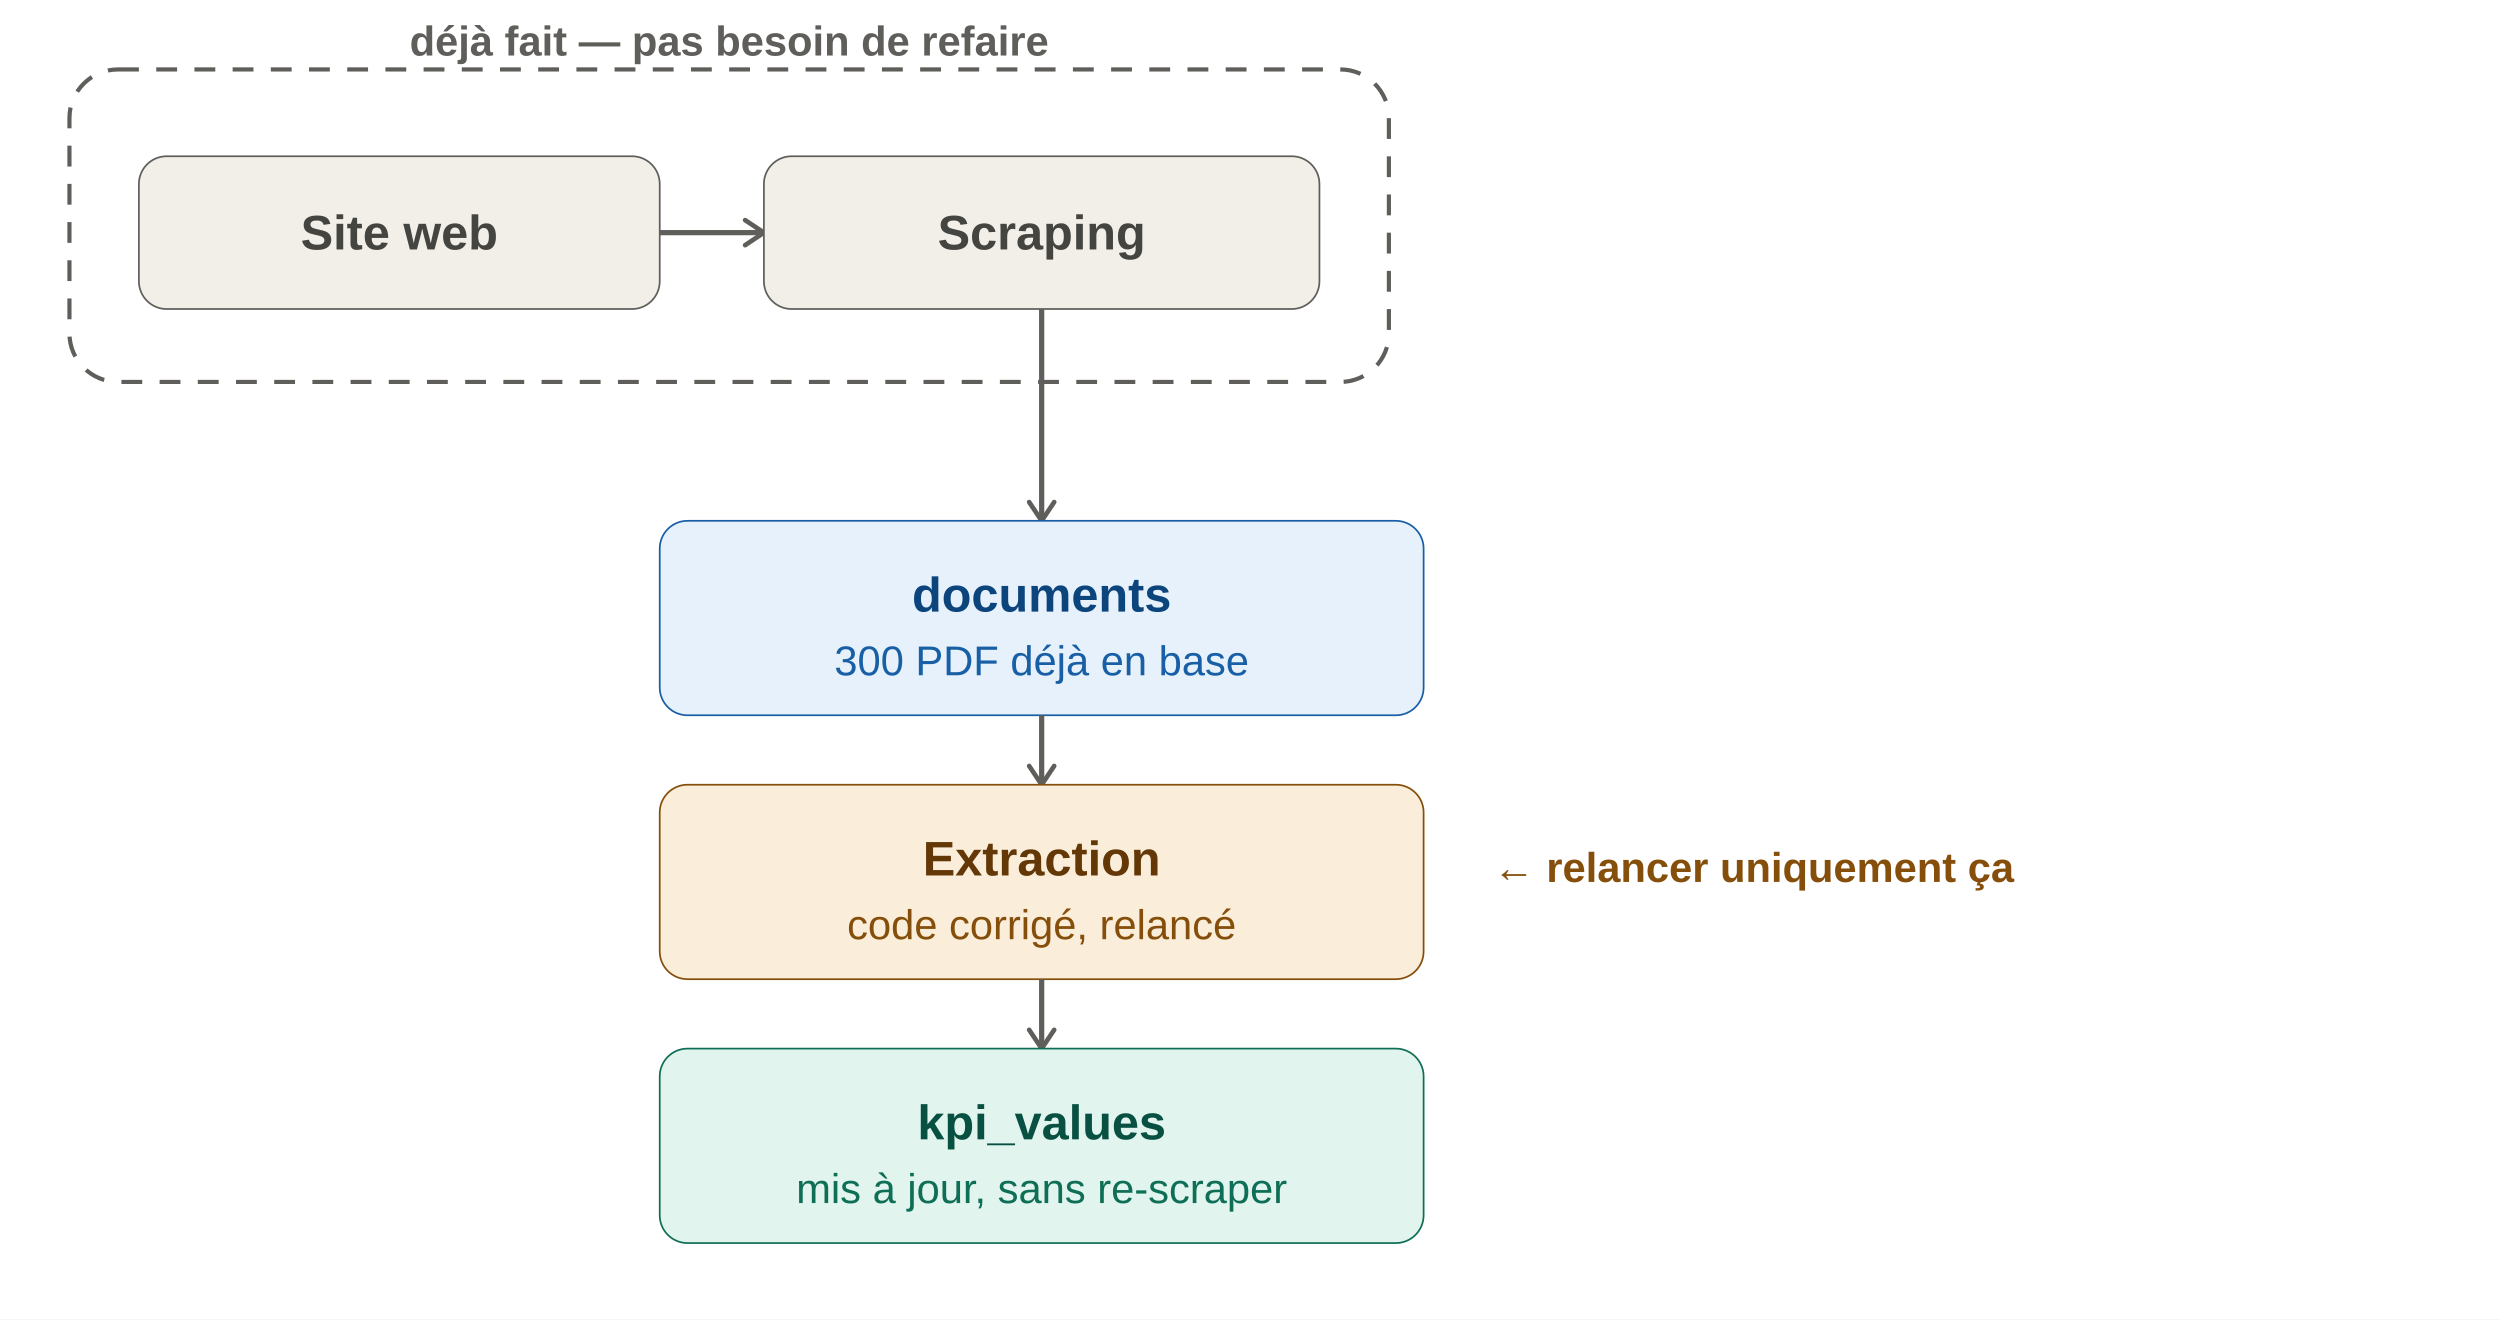
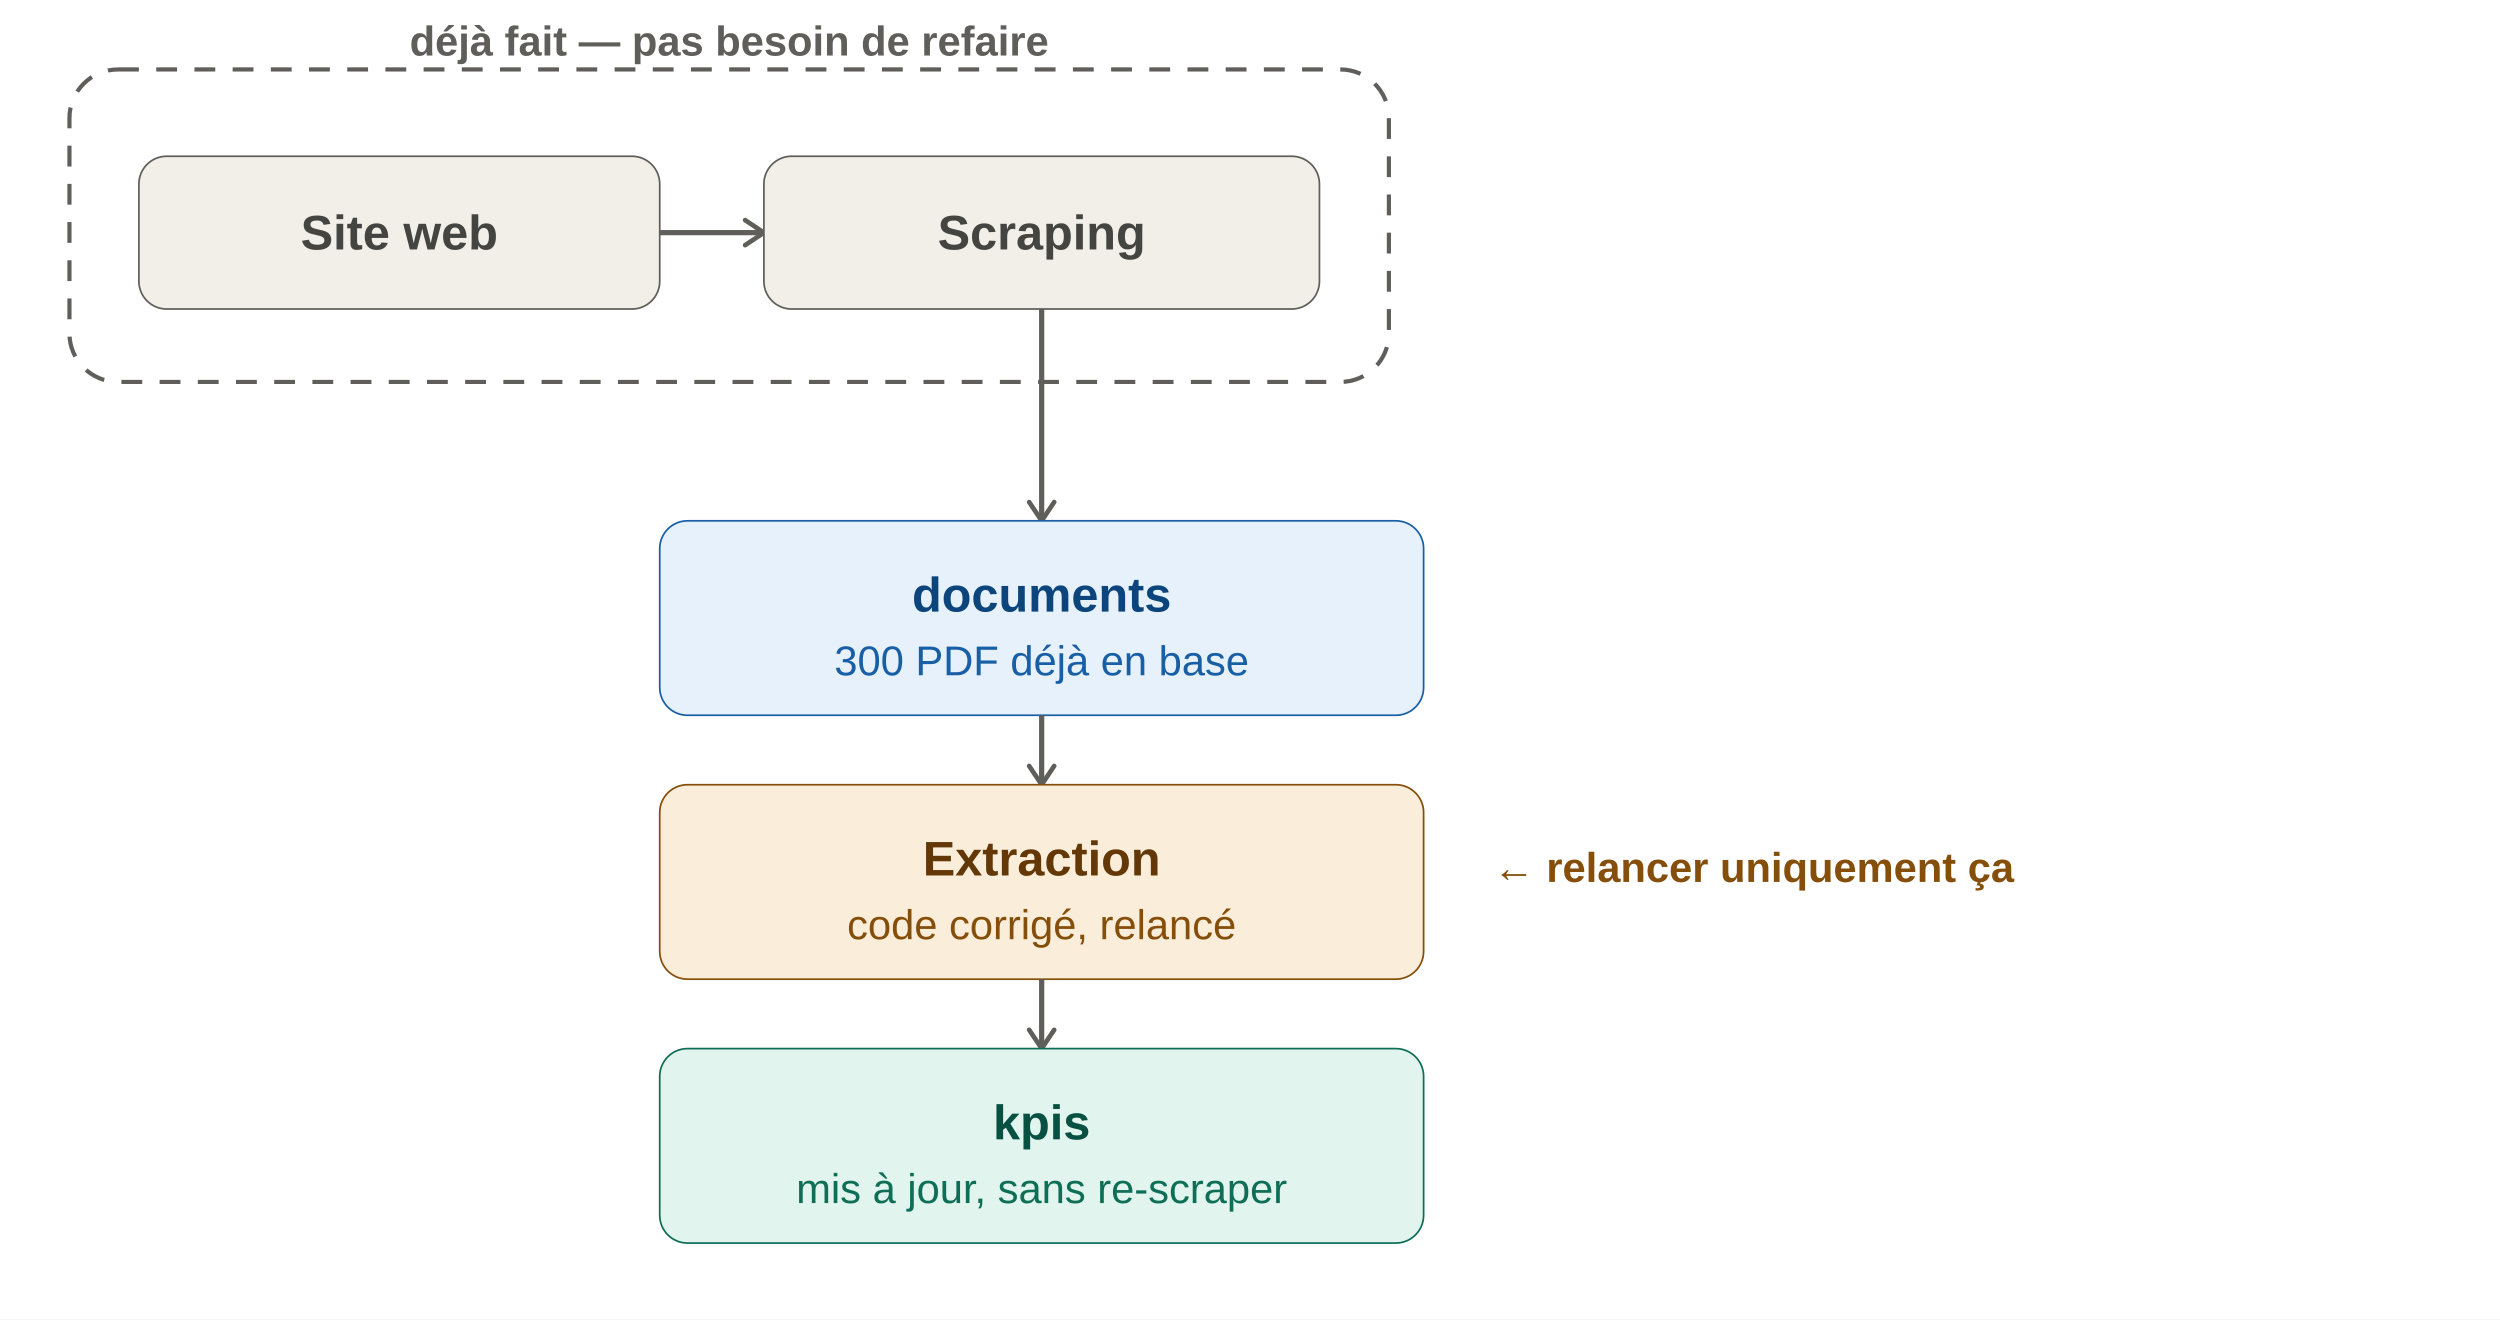
<svg xmlns="http://www.w3.org/2000/svg" width="720" height="380" viewBox="0 0 720 380">
  <defs>
    <marker id="arrow" viewBox="0 0 10 10" refX="8" refY="5" markerWidth="6" markerHeight="6" orient="auto-start-reverse">
      <path d="M2 1L8 5L2 9" fill="none" stroke="#5F5E5A" stroke-width="1.5" stroke-linecap="round" stroke-linejoin="round" />
    </marker>
  </defs>
  <rect x="0" y="0" width="720" height="380" fill="#FFFFFF" />
  <rect x="20" y="20" width="380" height="90" rx="14" fill="none" stroke="#5F5E5A" stroke-width="1.2" stroke-dasharray="6,5" />
  <text x="210" y="16" text-anchor="middle" font-family="Arial, Helvetica, sans-serif" font-size="12" font-weight="700" fill="#5F5E5A">déjà fait — pas besoin de refaire</text>
  <rect x="40" y="45" width="150" height="44" rx="8" fill="#F1EFE8" stroke="#5F5E5A" stroke-width="0.5" />
  <text x="115" y="67" text-anchor="middle" dominant-baseline="central" font-family="Arial, Helvetica, sans-serif" font-size="14" font-weight="700" fill="#444441">Site web</text>
  <line x1="190" y1="67" x2="220" y2="67" stroke="#5F5E5A" stroke-width="1.5" marker-end="url(#arrow)" />
  <rect x="220" y="45" width="160" height="44" rx="8" fill="#F1EFE8" stroke="#5F5E5A" stroke-width="0.5" />
  <text x="300" y="67" text-anchor="middle" dominant-baseline="central" font-family="Arial, Helvetica, sans-serif" font-size="14" font-weight="700" fill="#444441">Scraping</text>
  <path d="M300 89 L300 130 L300 150" fill="none" stroke="#5F5E5A" stroke-width="1.5" marker-end="url(#arrow)" />
  <rect x="190" y="150" width="220" height="56" rx="8" fill="#E6F1FB" stroke="#185FA5" stroke-width="0.5" />
  <text x="300" y="171.28" text-anchor="middle" dominant-baseline="central" font-family="Arial, Helvetica, sans-serif" font-size="14" font-weight="700" fill="#0C447C">documents</text>
  <text x="300" y="190.32" text-anchor="middle" dominant-baseline="central" font-family="Arial, Helvetica, sans-serif" font-size="12" fill="#185FA5">300 PDF déjà en base</text>
  <line x1="300" y1="206" x2="300" y2="226" stroke="#5F5E5A" stroke-width="1.5" marker-end="url(#arrow)" />
  <rect x="190" y="226" width="220" height="56" rx="8" fill="#FAEEDA" stroke="#854F0B" stroke-width="0.5" />
  <text x="300" y="247.28" text-anchor="middle" dominant-baseline="central" font-family="Arial, Helvetica, sans-serif" font-size="14" font-weight="700" fill="#633806">Extraction</text>
  <text x="300" y="266.32" text-anchor="middle" dominant-baseline="central" font-family="Arial, Helvetica, sans-serif" font-size="12" fill="#854F0B">code corrigé, relancé</text>
  <text x="430" y="254" font-family="Arial, Helvetica, sans-serif" font-size="12" font-weight="700" fill="#854F0B">← relancer uniquement ça</text>
  <line x1="300" y1="282" x2="300" y2="302" stroke="#5F5E5A" stroke-width="1.5" marker-end="url(#arrow)" />
  <rect x="190" y="302" width="220" height="56" rx="8" fill="#E1F5EE" stroke="#0F6E56" stroke-width="0.5" />
-   <text x="300" y="323.28" text-anchor="middle" dominant-baseline="central" font-family="Arial, Helvetica, sans-serif" font-size="14" font-weight="700" fill="#085041">kpi_values</text>
+   <text x="300" y="323.28" text-anchor="middle" dominant-baseline="central" font-family="Arial, Helvetica, sans-serif" font-size="14" font-weight="700" fill="#085041">kpis</text>
  <text x="300" y="342.32" text-anchor="middle" dominant-baseline="central" font-family="Arial, Helvetica, sans-serif" font-size="12" fill="#0F6E56">mis à jour, sans re-scraper</text>
</svg>
